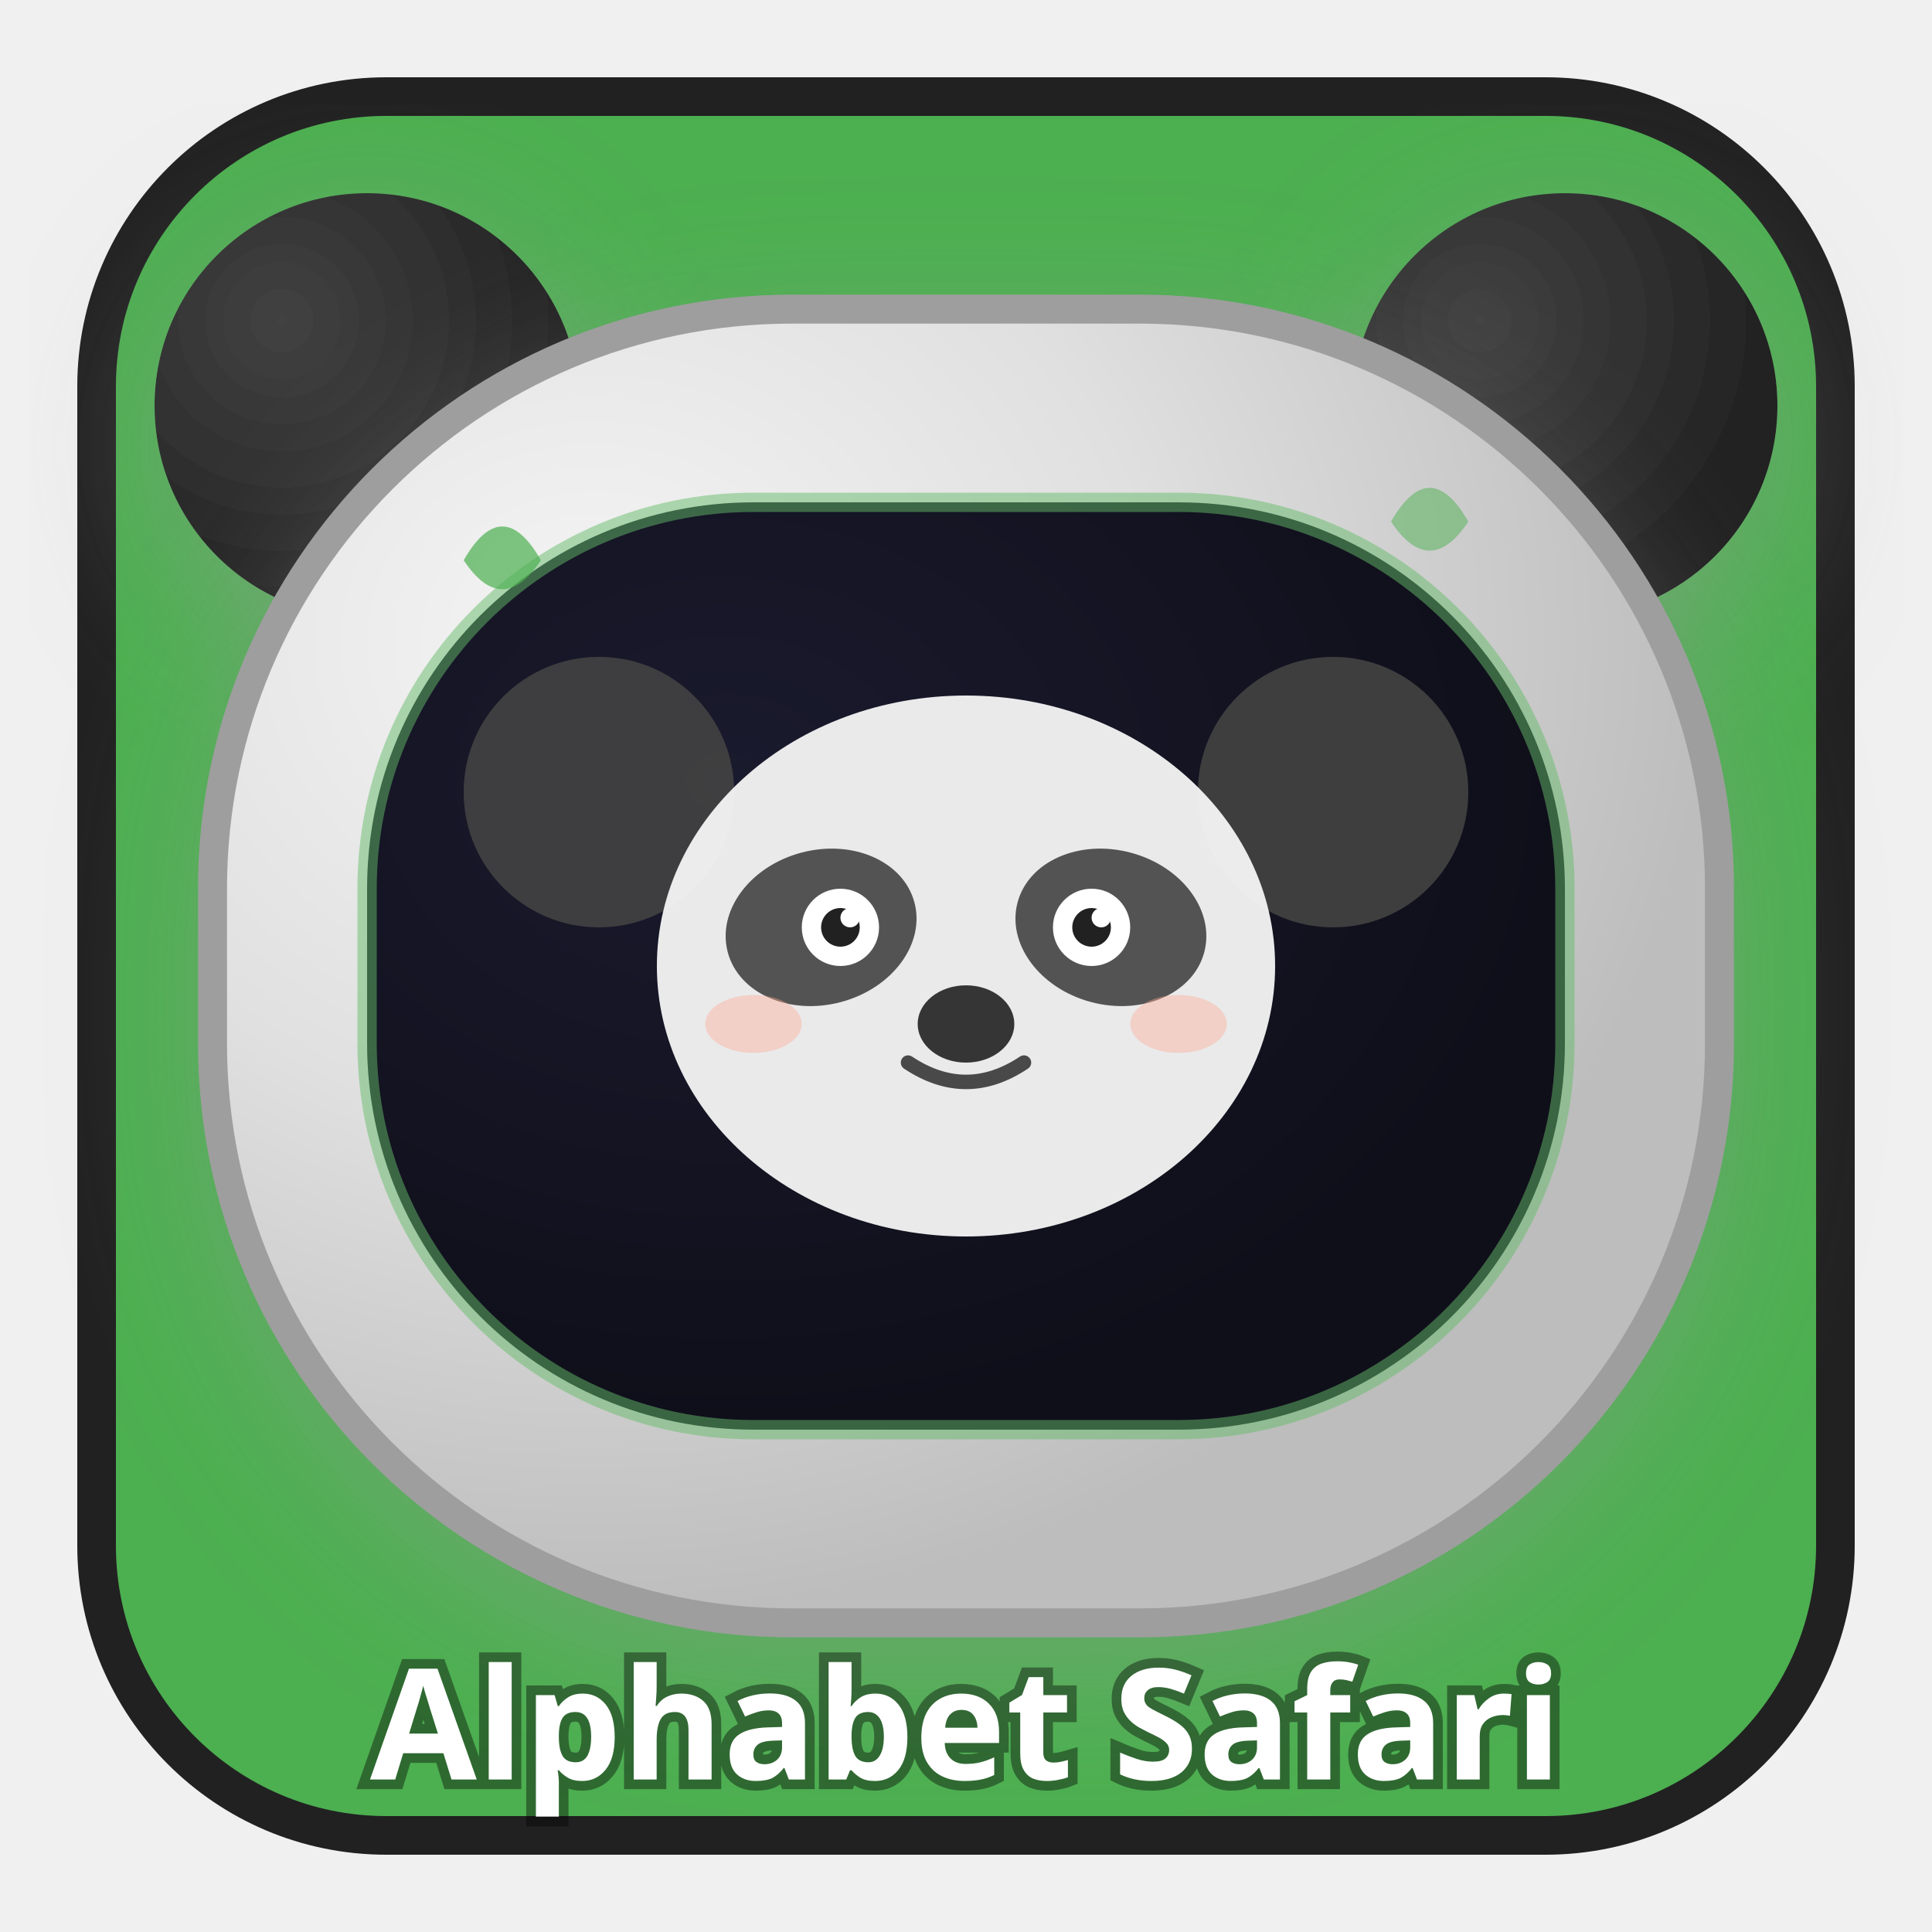
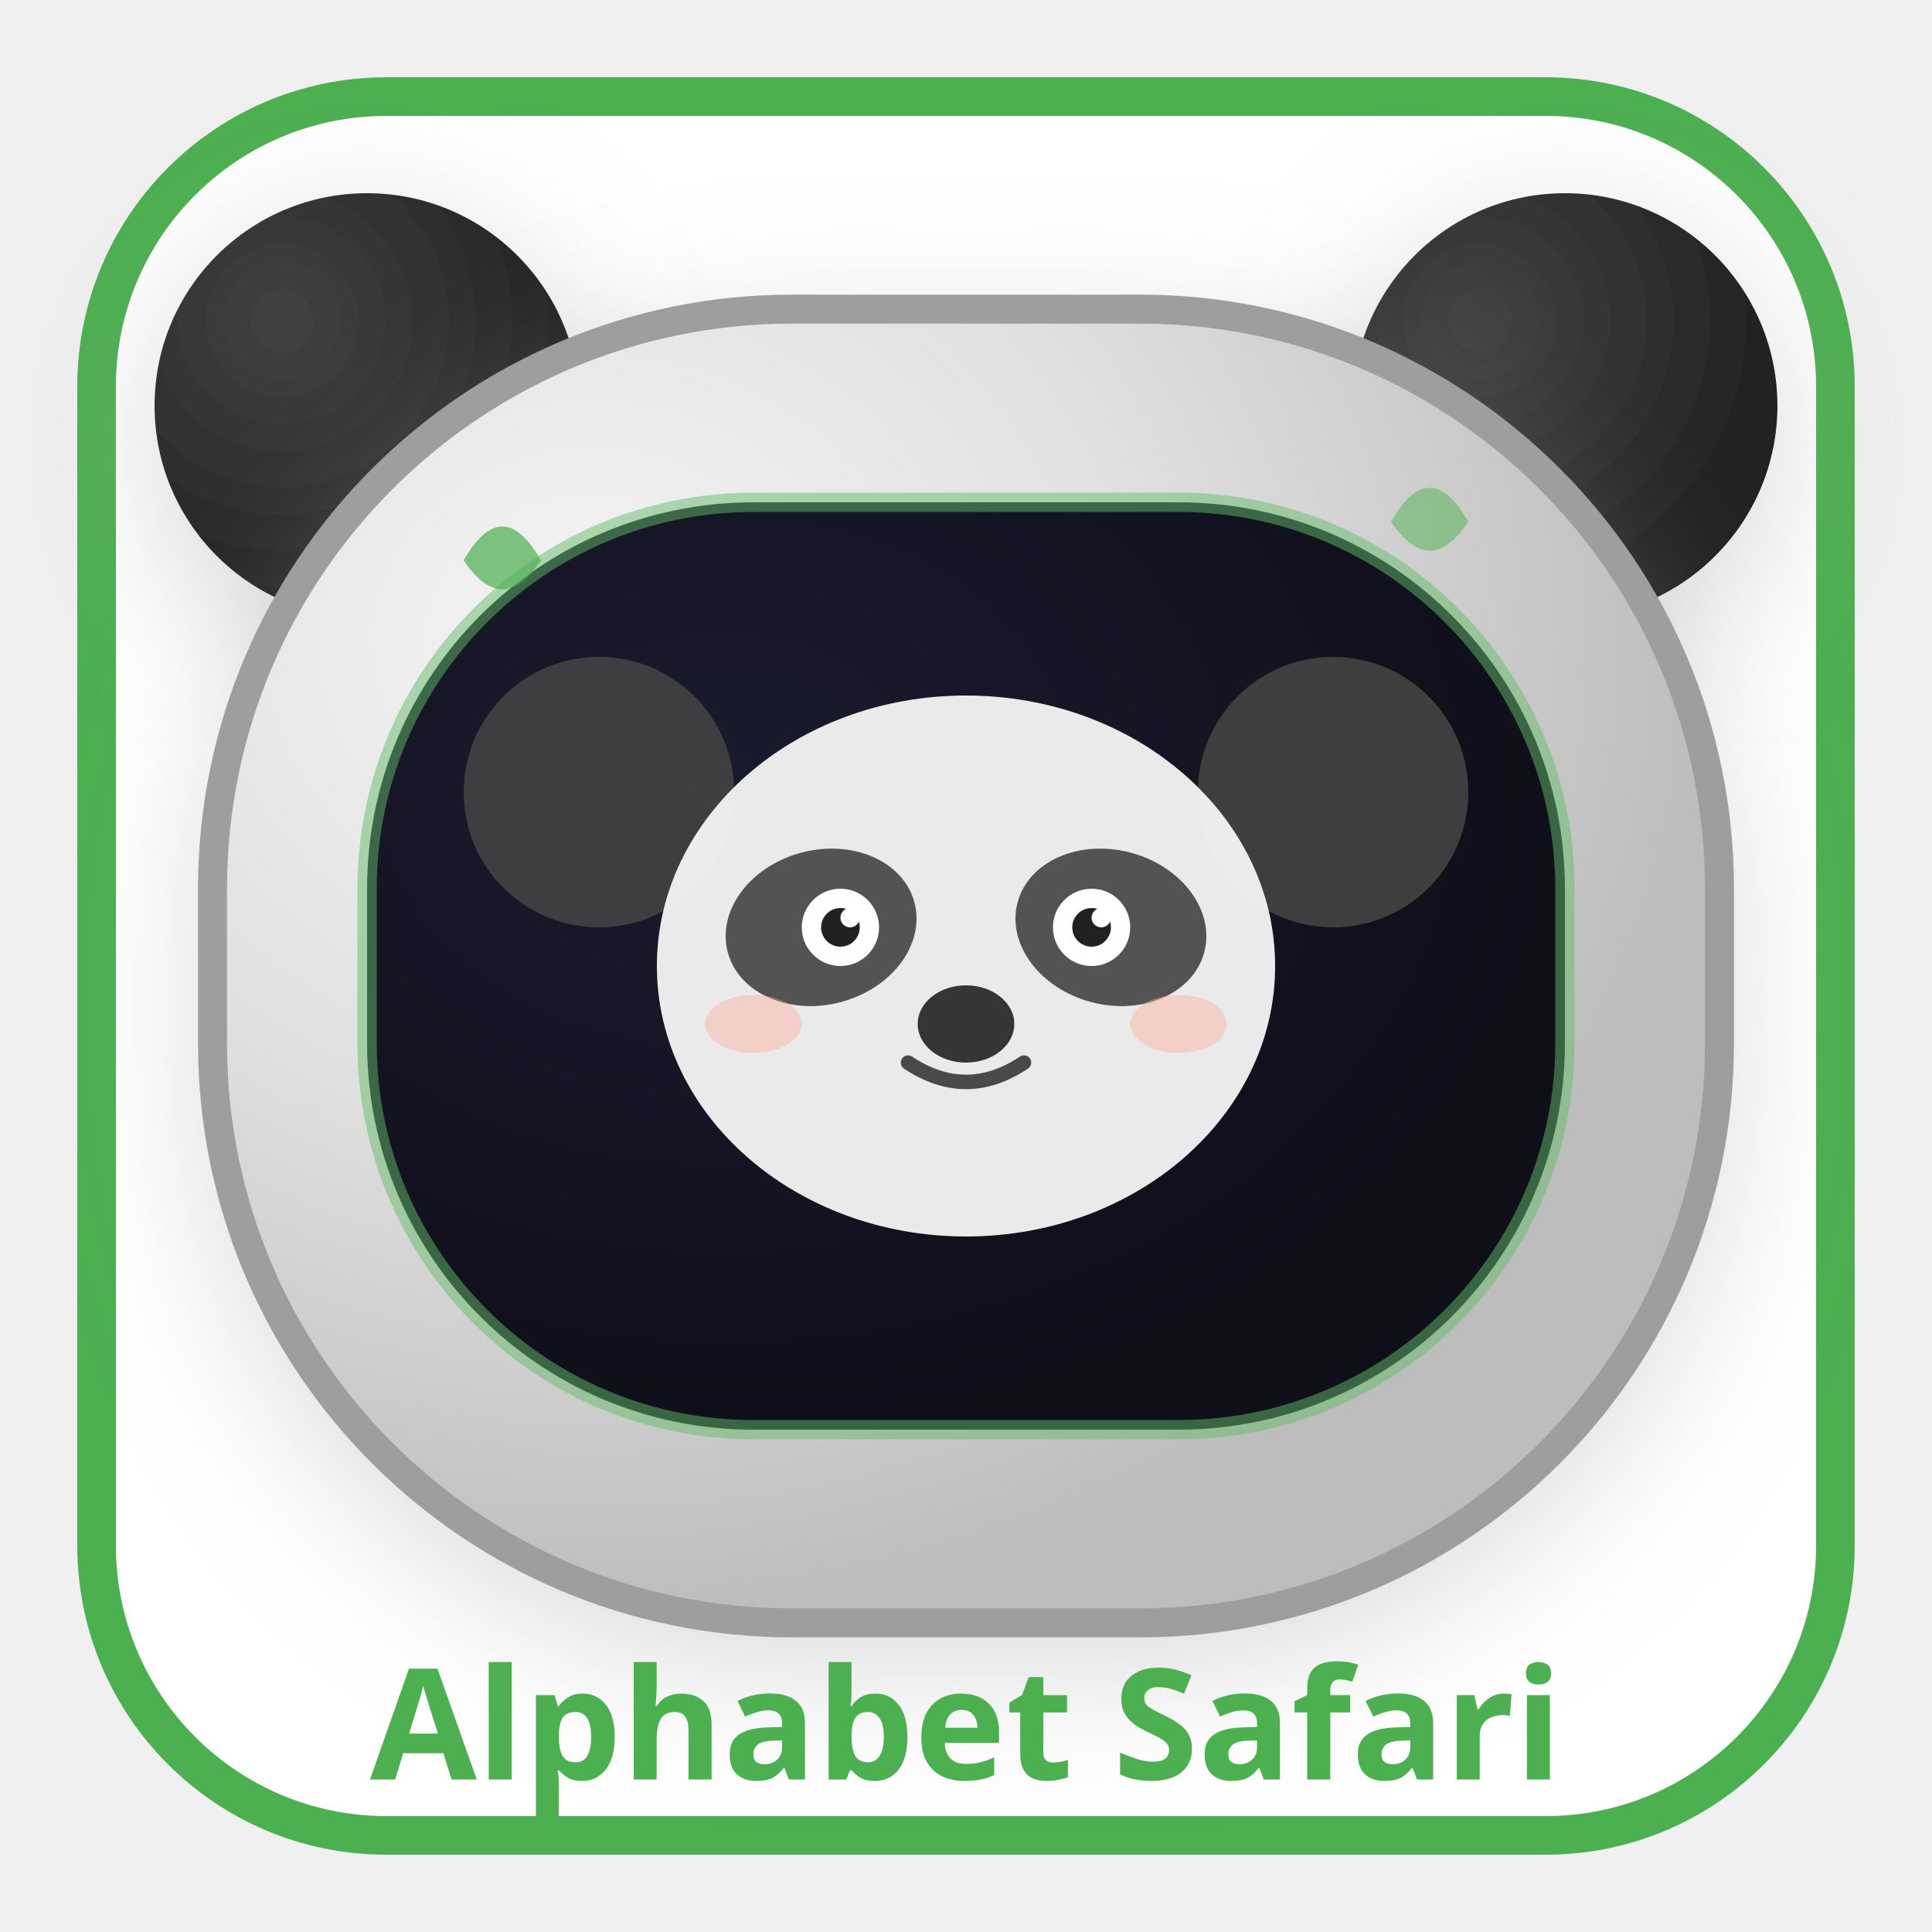
<svg xmlns="http://www.w3.org/2000/svg" viewBox="0 0 200 200" width="200" height="200" class="button-icon">
  <defs>
    <style>
      .button-icon {
        cursor: pointer;
        transition: all 0.3s ease;
      }
      .button-icon:hover {
        filter: brightness(1.15) drop-shadow(0 0 8px rgba(0, 0, 0, 0.3));
        transform: scale(1.05);
      }
      .button-icon:active {
        transform: scale(0.98);
      }
    </style>
    <radialGradient id="pandaHead" cx="25%" cy="25%" r="75%">
      <stop offset="0%" stop-color="#F5F5F5" />
      <stop offset="50%" stop-color="#E0E0E0" />
      <stop offset="100%" stop-color="#BDBDBD" />
    </radialGradient>
    <radialGradient id="pandaFace" cx="30%" cy="30%" r="70%">
      <stop offset="0%" stop-color="#1a1a2e" />
      <stop offset="100%" stop-color="#0f0f1a" />
    </radialGradient>
    <radialGradient id="pandaEar" cx="30%" cy="30%" r="70%">
      <stop offset="0%" stop-color="#424242" />
      <stop offset="100%" stop-color="#212121" />
    </radialGradient>
    <filter id="pandaGlow" x="-30%" y="-30%" width="160%" height="160%">
      <feDropShadow dx="0" dy="4" stdDeviation="8" flood-color="#9E9E9E" flood-opacity="0.4" />
    </filter>
  </defs>
-   <rect x="10" y="10" width="180" height="180" rx="30" ry="30" fill="#4CAF50" stroke="#212121" stroke-width="4" />
+   <rect x="10" y="10" width="180" height="180" rx="30" ry="30" fill="#FFFFFF" stroke="#4CAF50" stroke-width="4" />
  <circle cx="38" cy="42" r="22" fill="url(#pandaEar)" filter="url(#pandaGlow)" />
  <circle cx="162" cy="42" r="22" fill="url(#pandaEar)" filter="url(#pandaGlow)" />
  <rect x="22" y="32" width="156" height="136" rx="60" ry="60" fill="url(#pandaHead)" filter="url(#pandaGlow)" />
  <rect x="22" y="32" width="156" height="136" rx="60" ry="60" fill="none" stroke="#9E9E9E" stroke-width="3" />
  <rect x="38" y="52" width="124" height="96" rx="40" ry="40" fill="url(#pandaFace)" />
  <rect x="38" y="52" width="124" height="96" rx="40" ry="40" fill="none" stroke="#66BB6A" stroke-width="2" opacity="0.5" />
  <circle cx="62" cy="82" r="14" fill="#424242" opacity="0.9" />
  <circle cx="138" cy="82" r="14" fill="#424242" opacity="0.9" />
  <ellipse cx="100" cy="100" rx="32" ry="28" fill="#F5F5F5" opacity="0.95" />
  <ellipse cx="85" cy="96" rx="10" ry="8" fill="#424242" opacity="0.9" transform="rotate(-15 85 96)" />
  <ellipse cx="115" cy="96" rx="10" ry="8" fill="#424242" opacity="0.9" transform="rotate(15 115 96)" />
  <circle cx="87" cy="96" r="4" fill="#FFF" />
  <circle cx="87" cy="96" r="2" fill="#212121" />
  <circle cx="113" cy="96" r="4" fill="#FFF" />
  <circle cx="113" cy="96" r="2" fill="#212121" />
  <circle cx="88" cy="95" r="1" fill="#FFF" />
  <circle cx="114" cy="95" r="1" fill="#FFF" />
  <ellipse cx="100" cy="106" rx="5" ry="4" fill="#212121" opacity="0.9" />
  <path d="M 94 110 Q 100 114 106 110" fill="none" stroke="#212121" stroke-width="1.5" stroke-linecap="round" opacity="0.8" />
  <ellipse cx="78" cy="106" rx="5" ry="3" fill="#FFAB91" opacity="0.4" />
  <ellipse cx="122" cy="106" rx="5" ry="3" fill="#FFAB91" opacity="0.4" />
  <path d="M 48 58 Q 52 51 56 58 Q 52 64 48 58" fill="#4CAF50" opacity="0.7" />
  <path d="M 144 54 Q 148 47 152 54 Q 148 60 144 54" fill="#4CAF50" opacity="0.5" />
-   <text x="100" y="178" font-size="16" font-family="'Fredoka One', 'Quicksand', sans-serif" font-weight="700" fill="#ffffff" text-anchor="middle" dominant-baseline="central" stroke="#00000066" stroke-width="2" paint-order="stroke">Alphabet Safari</text>
+   <text x="100" y="178" font-size="16" font-family="'Fredoka One', 'Quicksand', sans-serif" font-weight="700" fill="#4CAF50" text-anchor="middle" dominant-baseline="central">Alphabet Safari</text>
</svg>
